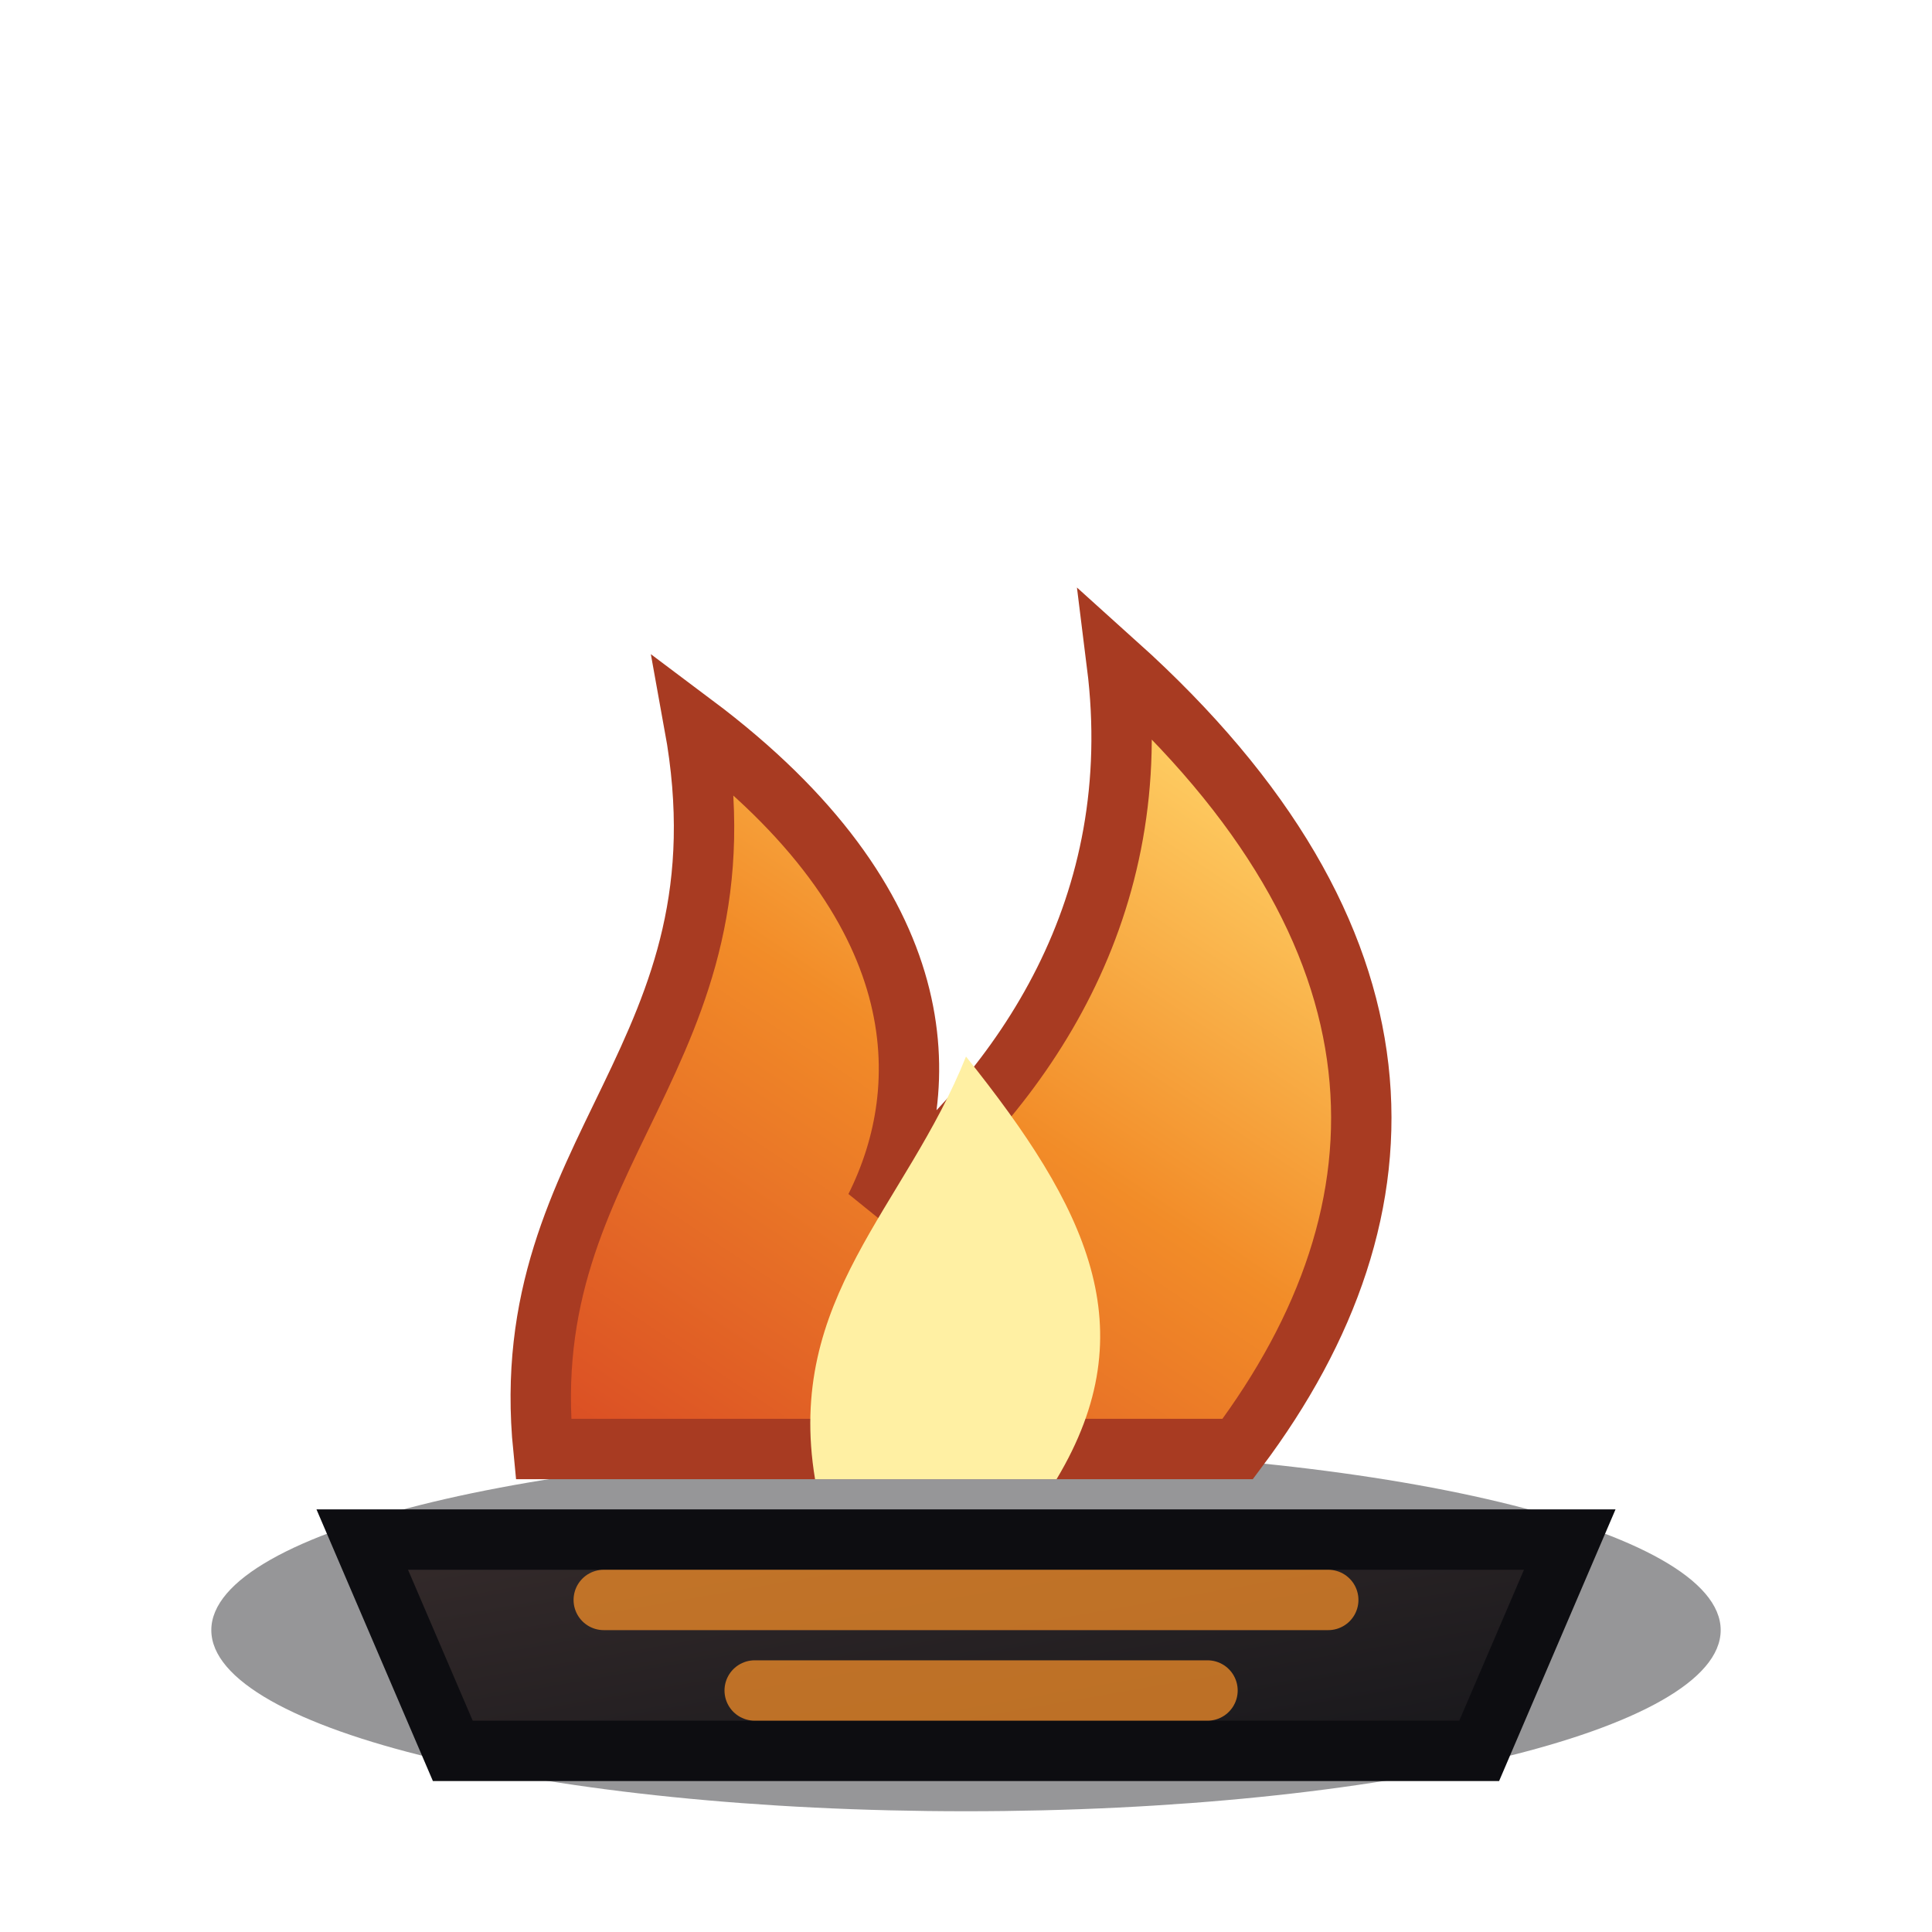
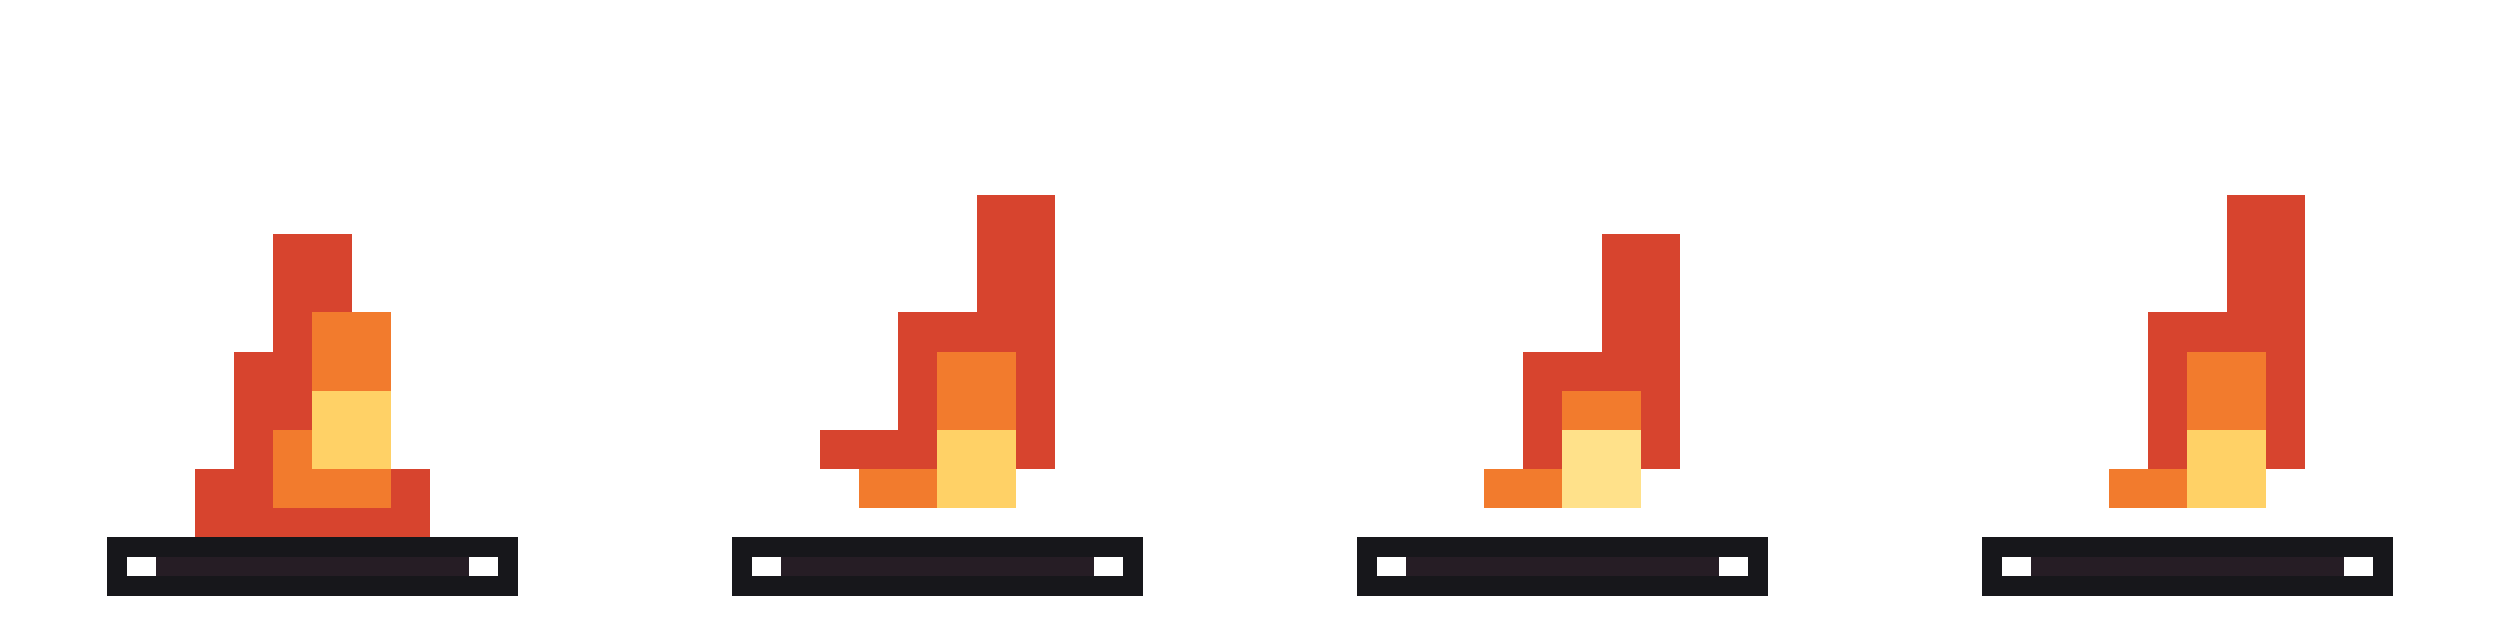
- <svg xmlns="http://www.w3.org/2000/svg" width="64" height="64" viewBox="0 0 64 64">
-   <defs>
-     <linearGradient id="flame" x1="0" y1="1" x2="0.7" y2="0">
-       <stop offset="0" stop-color="#d94b24" />
-       <stop offset="0.55" stop-color="#f28c28" />
-       <stop offset="1" stop-color="#ffd166" />
-     </linearGradient>
-     <linearGradient id="coal" x1="0" y1="0" x2="1" y2="1">
-       <stop stop-color="#352b2b" />
-       <stop offset="1" stop-color="#17171b" />
-     </linearGradient>
-   </defs>
-   <ellipse cx="32" cy="54" rx="25" ry="6" fill="#17171b" opacity=".45" />
-   <path d="M12 51h40l-3 7H15z" fill="url(#coal)" stroke="#0d0d11" stroke-width="2" />
-   <path d="M18 48c-1-10 7-13 5-24 8 6 8 12 6 16 5-4 9-10 8-18 10 9 10 18 4 26z" fill="url(#flame)" stroke="#a83b22" stroke-width="2" />
-   <path d="M27 49c-1-6 3-9 5-14 4 5 6 9 3 14z" fill="#fff0a3" />
-   <path d="M20 53h24M25 56h15" stroke="#f28c28" stroke-width="2" stroke-linecap="round" opacity=".75" />
+ <svg xmlns="http://www.w3.org/2000/svg" width="256" height="64" viewBox="0 0 256 64" shape-rendering="crispEdges">
+   <g transform="translate(0 0)">
+     <path d="M16 56h32v4H16z" fill="#261d25" />
+     <path d="M20 48h24v8H20zM24 36h16v12H24zM28 24h8v12H28z" fill="#d7442e" />
+     <path d="M28 44h12v8H28zM32 32h8v12H32z" fill="#f27b2d" />
+     <path d="M32 40h8v8H32z" fill="#ffd166" />
+     <path d="M12 56h40v4H12z" fill="none" stroke="#17171b" stroke-width="2" />
+   </g>
+   <g transform="translate(64 0)">
+     <path d="M16 56h32v4H16z" fill="#261d25" />
+     <path d="M20 44h8V32h8V20h8v28H20z" fill="#d7442e" />
+     <path d="M24 48h8V36h8v16H24z" fill="#f27b2d" />
+     <path d="M32 44h8v8h-8z" fill="#ffd166" />
+     <path d="M12 56h40v4H12z" fill="none" stroke="#17171b" stroke-width="2" />
+   </g>
+   <g transform="translate(128 0)">
+     <path d="M16 56h32v4H16z" fill="#261d25" />
+     <path d="M20 48h8V36h8V24h8v24H20z" fill="#d7442e" />
+     <path d="M24 48h8V40h8v12H24z" fill="#f27b2d" />
+     <path d="M32 44h8v8h-8z" fill="#ffe18a" />
+     <path d="M12 56h40v4H12z" fill="none" stroke="#17171b" stroke-width="2" />
+   </g>
+   <g transform="translate(192 0)">
+     <path d="M16 56h32v4H16z" fill="#261d25" />
+     <path d="M20 48h8V32h8V20h8v28H20z" fill="#d7442e" />
+     <path d="M24 48h8V36h8v16H24z" fill="#f27b2d" />
+     <path d="M32 44h8v8h-8z" fill="#ffd166" />
+     <path d="M12 56h40v4H12z" fill="none" stroke="#17171b" stroke-width="2" />
+   </g>
</svg>
